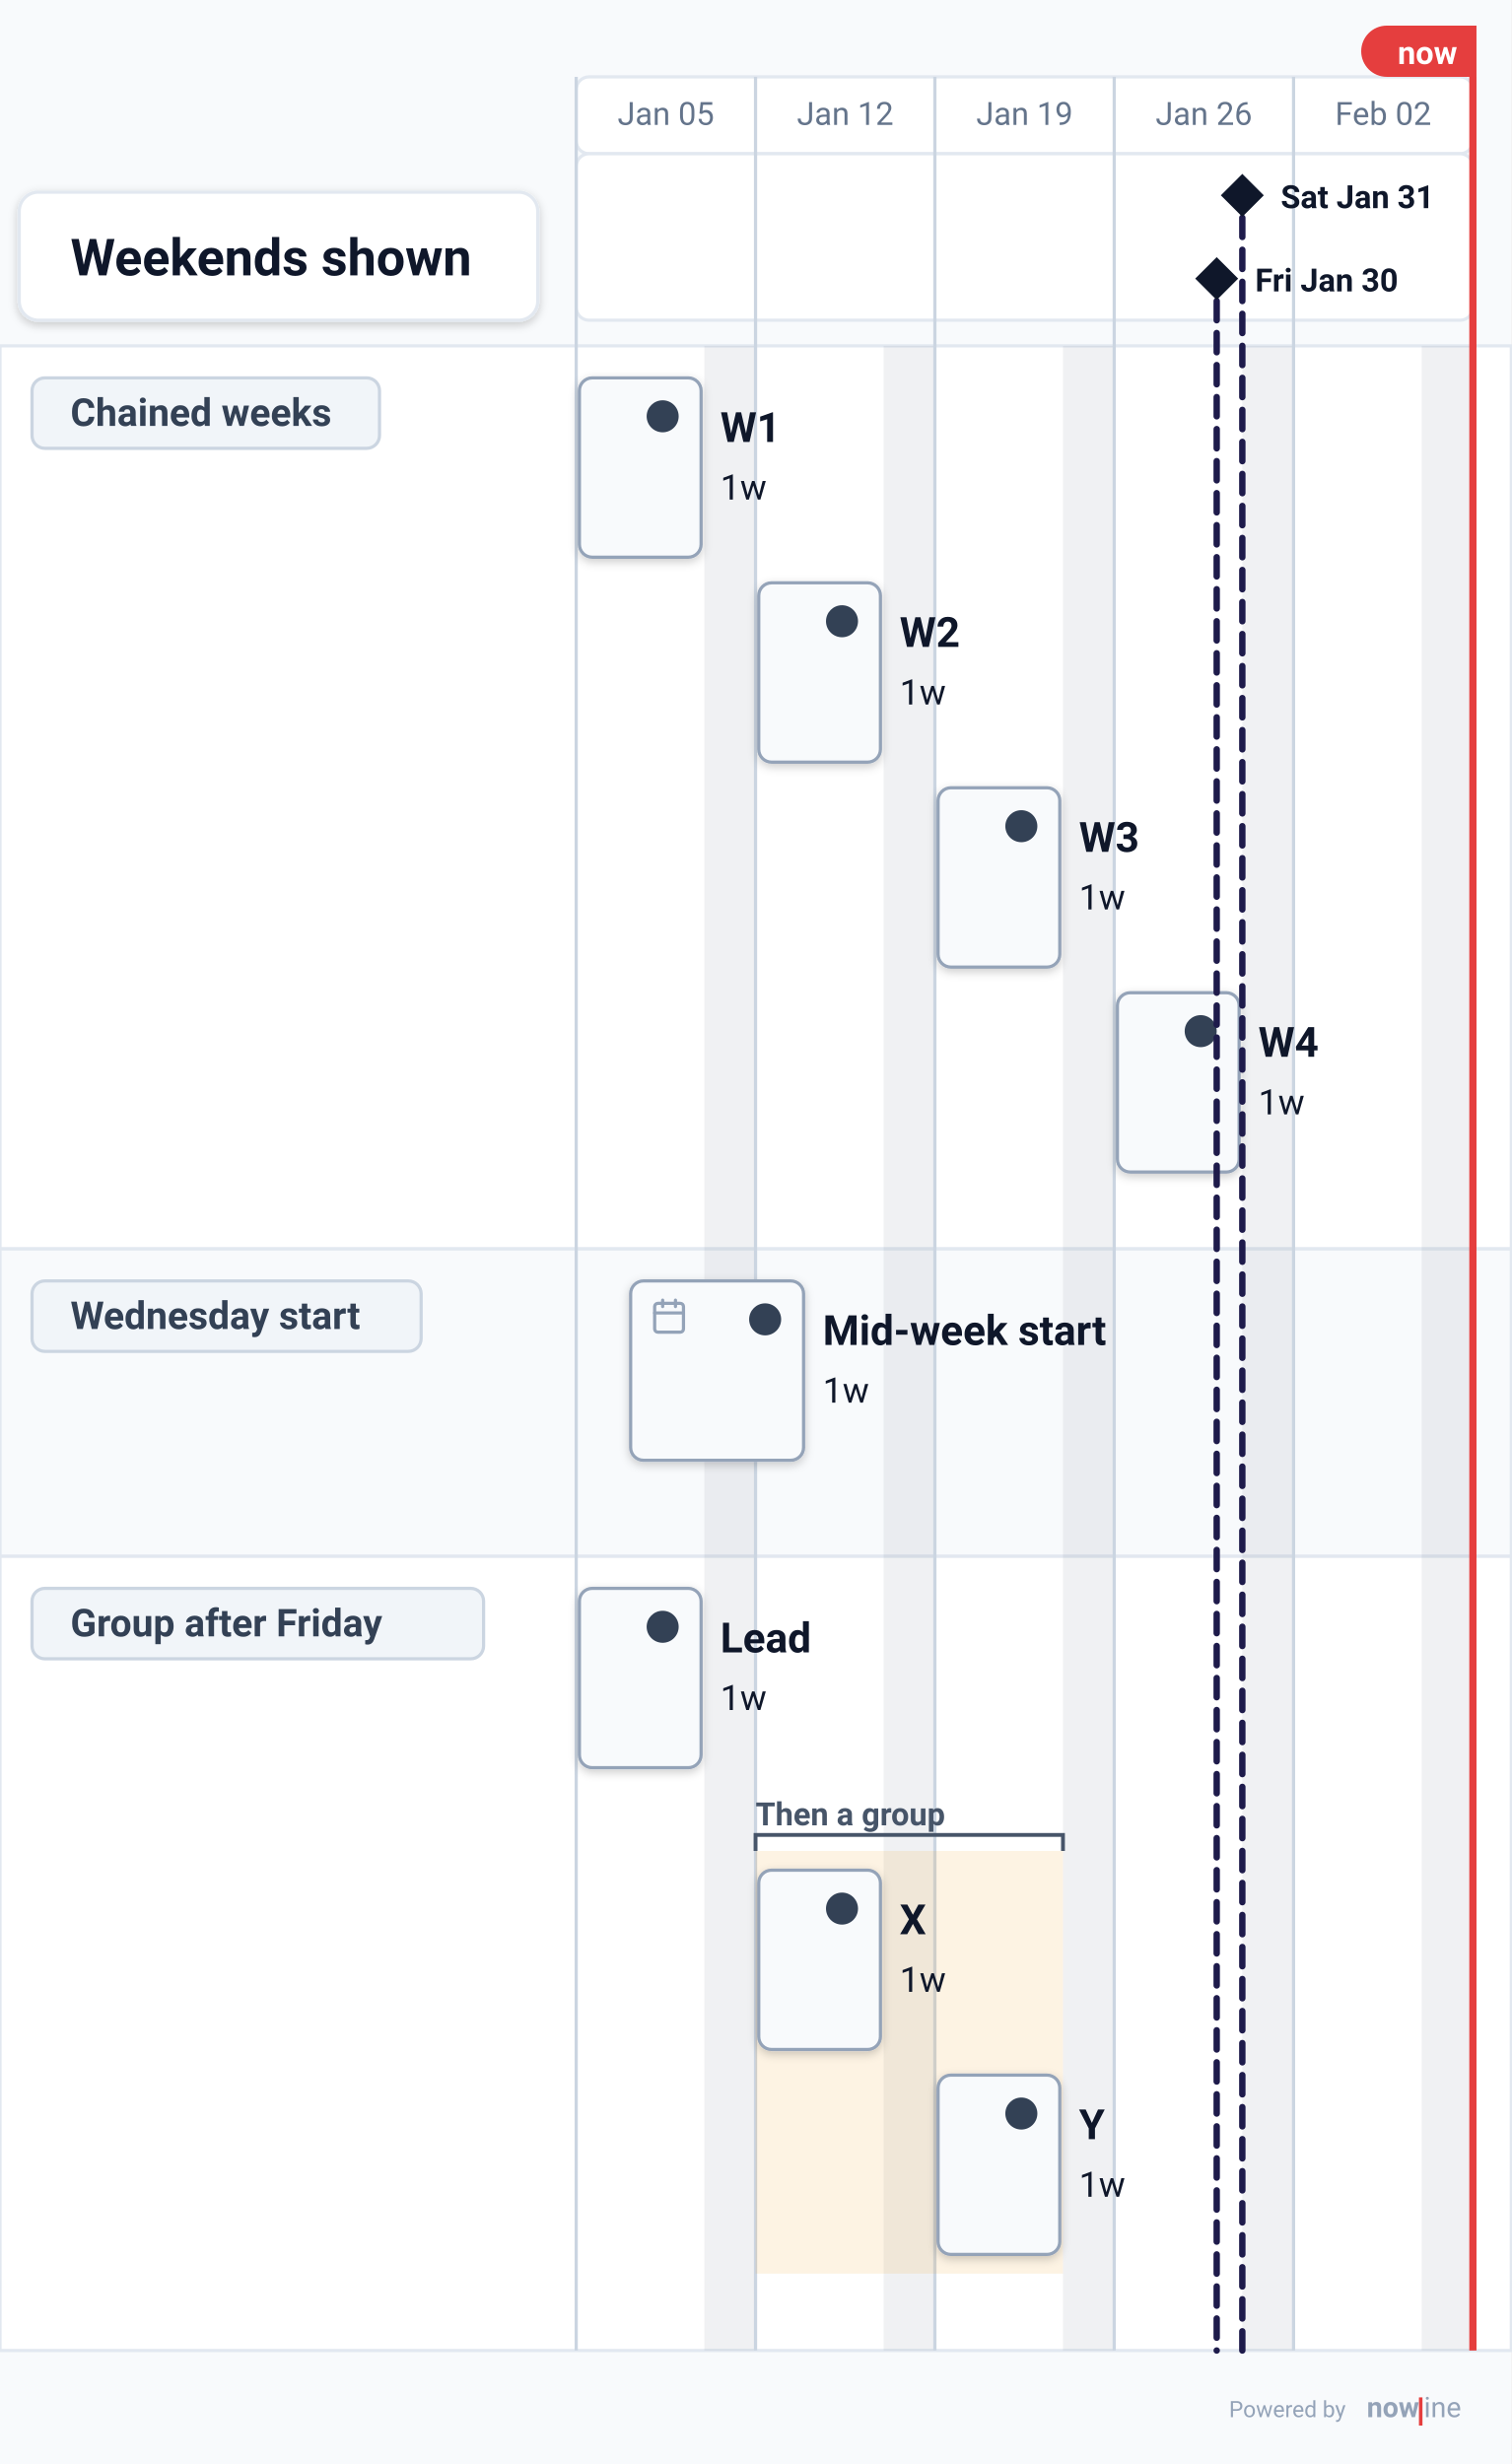
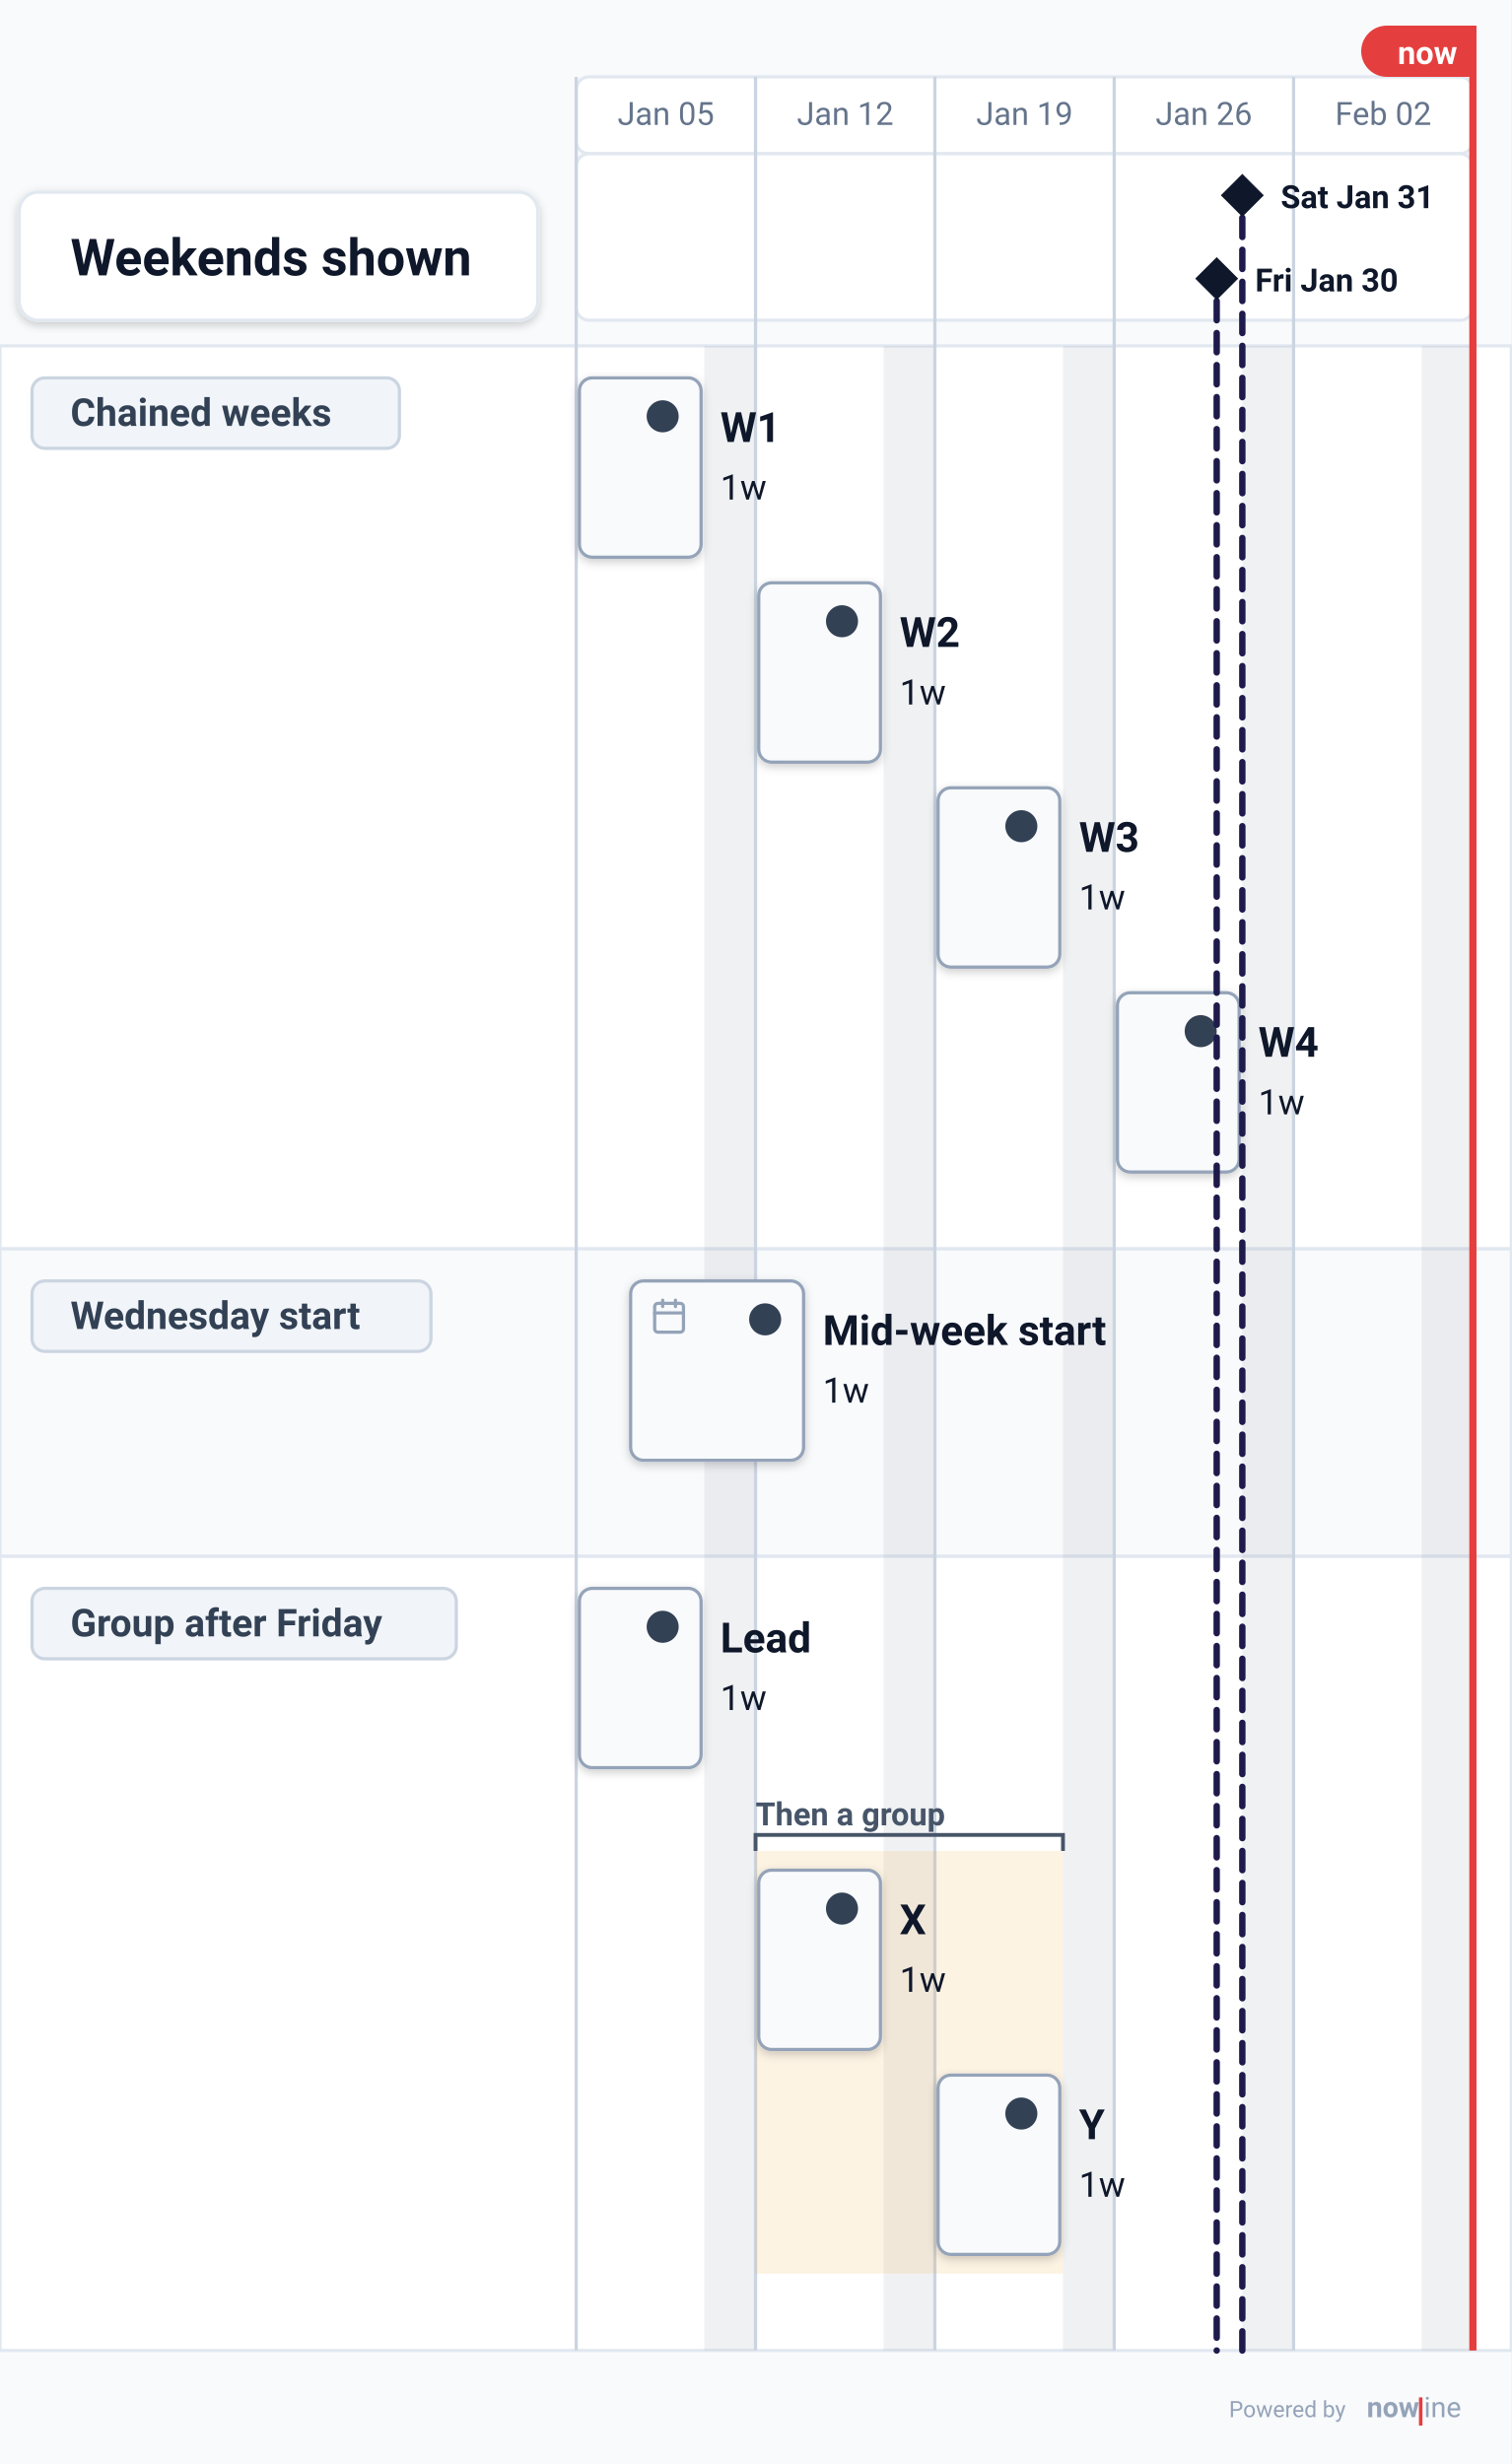
<svg xmlns="http://www.w3.org/2000/svg" data-generator="nowline" data-theme="light" height="769.44" viewBox="0 0 471.92 769.44" width="471.92">
  <defs>
    <filter height="200%" id="nl-0-root-shadow-subtle" width="200%" x="-50%" y="-50%">
      <feGaussianBlur in="SourceAlpha" stdDeviation="1.5" />
      <feOffset dx="0" dy="1" result="offsetblur" />
      <feComponentTransfer>
        <feFuncA type="linear" slope="0.2" />
      </feComponentTransfer>
      <feMerge>
        <feMergeNode />
        <feMergeNode in="SourceGraphic" />
      </feMerge>
    </filter>
    <filter height="200%" id="nl-0-root-shadow-soft" width="200%" x="-50%" y="-50%">
      <feGaussianBlur in="SourceAlpha" stdDeviation="5" />
      <feOffset dx="0" dy="3" result="offsetblur" />
      <feComponentTransfer>
        <feFuncA type="linear" slope="0.3" />
      </feComponentTransfer>
      <feMerge>
        <feMergeNode />
        <feMergeNode in="SourceGraphic" />
      </feMerge>
    </filter>
    <filter height="200%" id="nl-0-root-shadow-hard" width="200%" x="-50%" y="-50%">
      <feGaussianBlur in="SourceAlpha" stdDeviation="0" />
      <feOffset dx="2" dy="2" result="offsetblur" />
      <feComponentTransfer>
        <feFuncA type="linear" slope="0.45" />
      </feComponentTransfer>
      <feMerge>
        <feMergeNode />
        <feMergeNode in="SourceGraphic" />
      </feMerge>
    </filter>
    <marker id="nl-0-root-arrow-dark" viewBox="0 0 10 10" refX="9" refY="5" markerWidth="7" markerHeight="7" orient="auto">
      <path d="M 0 0 L 10 5 L 0 10 z" fill="#0f172a" />
    </marker>
  </defs>
  <rect fill="#f8fafc" height="769.44" width="471.92" x="0" y="0" />
  <g data-layer="timeline">
    <rect fill="#ffffff" height="24" rx="4" ry="4" stroke="#e2e8f0" stroke-width="1" width="280" x="179.92" y="24" />
    <rect fill="#ffffff" height="52" rx="4" ry="4" stroke="#e2e8f0" stroke-width="1" width="280" x="179.92" y="48" />
    <text fill="#64748b" font-family="system-ui, -apple-system, &quot;Segoe UI&quot;, Roboto, sans-serif" font-size="10" text-anchor="middle" x="207.92" y="39">Jan 05</text>
    <text fill="#64748b" font-family="system-ui, -apple-system, &quot;Segoe UI&quot;, Roboto, sans-serif" font-size="10" text-anchor="middle" x="263.92" y="39">Jan 12</text>
    <text fill="#64748b" font-family="system-ui, -apple-system, &quot;Segoe UI&quot;, Roboto, sans-serif" font-size="10" text-anchor="middle" x="319.92" y="39">Jan 19</text>
    <text fill="#64748b" font-family="system-ui, -apple-system, &quot;Segoe UI&quot;, Roboto, sans-serif" font-size="10" text-anchor="middle" x="375.92" y="39">Jan 26</text>
    <text fill="#64748b" font-family="system-ui, -apple-system, &quot;Segoe UI&quot;, Roboto, sans-serif" font-size="10" text-anchor="middle" x="431.92" y="39">Feb 02</text>
  </g>
  <g data-id="chain" data-layer="swimlane-bg">
    <rect fill="#ffffff" height="282" stroke="#e2e8f0" stroke-width="1" width="471.92" x="0" y="108" />
  </g>
  <g data-id="wed" data-layer="swimlane-bg">
    <rect fill="#f8fafc" height="96" stroke="#e2e8f0" stroke-width="1" width="471.92" x="0" y="390" />
  </g>
  <g data-id="after" data-layer="swimlane-bg">
    <rect fill="#ffffff" height="248" stroke="#e2e8f0" stroke-width="1" width="471.92" x="0" y="486" />
  </g>
  <g data-layer="non-working">
    <rect fill="#64748b" fill-opacity="0.1" height="626" width="16" x="219.92" y="108" />
    <rect fill="#64748b" fill-opacity="0.1" height="626" width="16" x="275.92" y="108" />
    <rect fill="#64748b" fill-opacity="0.1" height="626" width="16" x="331.92" y="108" />
    <rect fill="#64748b" fill-opacity="0.1" height="626" width="16" x="387.92" y="108" />
    <rect fill="#64748b" fill-opacity="0.1" height="626" width="16" x="443.92" y="108" />
  </g>
  <g data-layer="grid">
    <line stroke="#cbd5e1" stroke-width="1" x1="179.92" x2="179.92" y1="24" y2="734" />
    <line stroke="#cbd5e1" stroke-width="1" x1="235.92" x2="235.92" y1="24" y2="734" />
    <line stroke="#cbd5e1" stroke-width="1" x1="291.92" x2="291.92" y1="24" y2="734" />
    <line stroke="#cbd5e1" stroke-width="1" x1="347.92" x2="347.92" y1="24" y2="734" />
    <line stroke="#cbd5e1" stroke-width="1" x1="403.92" x2="403.92" y1="24" y2="734" />
    <line stroke="#cbd5e1" stroke-width="1" x1="459.92" x2="459.92" y1="24" y2="734" />
  </g>
  <g data-id="chain" data-layer="swimlane">
-     <rect fill="#f1f5f9" height="22" rx="4" ry="4" stroke="#cbd5e1" stroke-width="1" width="108.5" x="10" y="118" />
+     <rect fill="#f1f5f9" height="22" rx="4" ry="4" stroke="#cbd5e1" stroke-width="1" width="114.72" x="10" y="118" />
    <text fill="#334155" font-family="system-ui, -apple-system, &quot;Segoe UI&quot;, Roboto, sans-serif" font-size="12" font-weight="600" x="22" y="133">Chained weeks</text>
    <g data-id="w1" data-layer="item">
      <rect fill="#f8fafc" filter="url(#nl-0-root-shadow-subtle)" height="56" rx="4" ry="4" stroke="#94a3b8" stroke-width="1" width="38" x="180.92" y="118" />
      <circle cx="206.92" cy="130" fill="#334155" r="5" />
      <text fill="#0f172a" font-family="system-ui, -apple-system, &quot;Segoe UI&quot;, Roboto, sans-serif" font-size="13" font-weight="600" x="224.92" y="138">W1</text>
      <text fill="#0f172a" font-family="system-ui, -apple-system, &quot;Segoe UI&quot;, Roboto, sans-serif" font-size="11" x="224.92" y="156">1w</text>
    </g>
    <g data-id="w2" data-layer="item">
      <rect fill="#f8fafc" filter="url(#nl-0-root-shadow-subtle)" height="56" rx="4" ry="4" stroke="#94a3b8" stroke-width="1" width="38" x="236.92" y="182" />
      <circle cx="262.92" cy="194" fill="#334155" r="5" />
      <text fill="#0f172a" font-family="system-ui, -apple-system, &quot;Segoe UI&quot;, Roboto, sans-serif" font-size="13" font-weight="600" x="280.92" y="202">W2</text>
      <text fill="#0f172a" font-family="system-ui, -apple-system, &quot;Segoe UI&quot;, Roboto, sans-serif" font-size="11" x="280.92" y="220">1w</text>
    </g>
    <g data-id="w3" data-layer="item">
      <rect fill="#f8fafc" filter="url(#nl-0-root-shadow-subtle)" height="56" rx="4" ry="4" stroke="#94a3b8" stroke-width="1" width="38" x="292.92" y="246" />
      <circle cx="318.92" cy="258" fill="#334155" r="5" />
      <text fill="#0f172a" font-family="system-ui, -apple-system, &quot;Segoe UI&quot;, Roboto, sans-serif" font-size="13" font-weight="600" x="336.92" y="266">W3</text>
      <text fill="#0f172a" font-family="system-ui, -apple-system, &quot;Segoe UI&quot;, Roboto, sans-serif" font-size="11" x="336.92" y="284">1w</text>
    </g>
    <g data-id="w4" data-layer="item">
      <rect fill="#f8fafc" filter="url(#nl-0-root-shadow-subtle)" height="56" rx="4" ry="4" stroke="#94a3b8" stroke-width="1" width="38" x="348.92" y="310" />
      <circle cx="374.92" cy="322" fill="#334155" r="5" />
      <text fill="#0f172a" font-family="system-ui, -apple-system, &quot;Segoe UI&quot;, Roboto, sans-serif" font-size="13" font-weight="600" x="392.92" y="330">W4</text>
      <text fill="#0f172a" font-family="system-ui, -apple-system, &quot;Segoe UI&quot;, Roboto, sans-serif" font-size="11" x="392.92" y="348">1w</text>
    </g>
  </g>
  <g data-id="wed" data-layer="swimlane">
-     <rect fill="#f1f5f9" height="22" rx="4" ry="4" stroke="#cbd5e1" stroke-width="1" width="121.5" x="10" y="400" />
+     <rect fill="#f1f5f9" height="22" rx="4" ry="4" stroke="#cbd5e1" stroke-width="1" width="124.56" x="10" y="400" />
    <text fill="#334155" font-family="system-ui, -apple-system, &quot;Segoe UI&quot;, Roboto, sans-serif" font-size="12" font-weight="600" x="22" y="415">Wednesday start</text>
    <g data-id="mid" data-layer="item">
      <rect fill="#f8fafc" filter="url(#nl-0-root-shadow-subtle)" height="56" rx="4" ry="4" stroke="#94a3b8" stroke-width="1" width="54" x="196.92" y="400" />
      <circle cx="238.92" cy="412" fill="#334155" r="5" />
      <g data-date="2026-01-07" data-layer="inline-date-pin" data-side="after">
        <svg x="202.92" y="405" width="12" height="12" viewBox="0 0 24 24" style="color:#94a3b8" aria-hidden="true">
          <rect x="3" y="4" width="18" height="18" rx="2" ry="2" fill="none" stroke="currentColor" stroke-width="2" stroke-linecap="round" stroke-linejoin="round" />
          <line x1="16" x2="16" y1="2" y2="6" stroke="currentColor" stroke-width="2" stroke-linecap="round" stroke-linejoin="round" />
          <line x1="8" x2="8" y1="2" y2="6" stroke="currentColor" stroke-width="2" stroke-linecap="round" stroke-linejoin="round" />
          <line x1="3" x2="21" y1="10" y2="10" stroke="currentColor" stroke-width="2" stroke-linecap="round" stroke-linejoin="round" />
        </svg>
      </g>
      <text fill="#0f172a" font-family="system-ui, -apple-system, &quot;Segoe UI&quot;, Roboto, sans-serif" font-size="13" font-weight="600" x="256.92" y="420">Mid-week start</text>
      <text fill="#0f172a" font-family="system-ui, -apple-system, &quot;Segoe UI&quot;, Roboto, sans-serif" font-size="11" x="256.92" y="438">1w</text>
    </g>
  </g>
  <g data-id="after" data-layer="swimlane">
-     <rect fill="#f1f5f9" height="22" rx="4" ry="4" stroke="#cbd5e1" stroke-width="1" width="141" x="10" y="496" />
+     <rect fill="#f1f5f9" height="22" rx="4" ry="4" stroke="#cbd5e1" stroke-width="1" width="132.48" x="10" y="496" />
    <text fill="#334155" font-family="system-ui, -apple-system, &quot;Segoe UI&quot;, Roboto, sans-serif" font-size="12" font-weight="600" x="22" y="511">Group after Friday</text>
    <g data-id="lead" data-layer="item">
      <rect fill="#f8fafc" filter="url(#nl-0-root-shadow-subtle)" height="56" rx="4" ry="4" stroke="#94a3b8" stroke-width="1" width="38" x="180.92" y="496" />
      <circle cx="206.92" cy="508" fill="#334155" r="5" />
      <text fill="#0f172a" font-family="system-ui, -apple-system, &quot;Segoe UI&quot;, Roboto, sans-serif" font-size="13" font-weight="600" x="224.92" y="516">Lead</text>
      <text fill="#0f172a" font-family="system-ui, -apple-system, &quot;Segoe UI&quot;, Roboto, sans-serif" font-size="11" x="224.92" y="534">1w</text>
    </g>
    <g data-id="g" data-layer="group">
      <rect fill="#ea9818" fill-opacity="0.12" height="132" width="96" x="235.92" y="578" />
      <path d="M235.92 578 V573 H331.92 V578" fill="none" stroke="#475569" stroke-width="1.2" />
      <text fill="#475569" font-family="system-ui, -apple-system, &quot;Segoe UI&quot;, Roboto, sans-serif" font-size="10" font-style="normal" font-weight="600" x="235.92" y="570">Then a group</text>
      <g data-id="x" data-layer="item">
        <rect fill="#f8fafc" filter="url(#nl-0-root-shadow-subtle)" height="56" rx="4" ry="4" stroke="#94a3b8" stroke-width="1" width="38" x="236.92" y="584" />
        <circle cx="262.92" cy="596" fill="#334155" r="5" />
        <text fill="#0f172a" font-family="system-ui, -apple-system, &quot;Segoe UI&quot;, Roboto, sans-serif" font-size="13" font-weight="600" x="280.92" y="604">X</text>
        <text fill="#0f172a" font-family="system-ui, -apple-system, &quot;Segoe UI&quot;, Roboto, sans-serif" font-size="11" x="280.92" y="622">1w</text>
      </g>
      <g data-id="y" data-layer="item">
        <rect fill="#f8fafc" filter="url(#nl-0-root-shadow-subtle)" height="56" rx="4" ry="4" stroke="#94a3b8" stroke-width="1" width="38" x="292.92" y="648" />
        <circle cx="318.92" cy="660" fill="#334155" r="5" />
        <text fill="#0f172a" font-family="system-ui, -apple-system, &quot;Segoe UI&quot;, Roboto, sans-serif" font-size="13" font-weight="600" x="336.92" y="668">Y</text>
        <text fill="#0f172a" font-family="system-ui, -apple-system, &quot;Segoe UI&quot;, Roboto, sans-serif" font-size="11" x="336.92" y="686">1w</text>
      </g>
    </g>
  </g>
  <line stroke="#1e1b4b" stroke-dasharray="6 4" stroke-linecap="round" stroke-width="2" x1="379.92" x2="379.92" y1="94" y2="734" />
  <line stroke="#1e1b4b" stroke-dasharray="6 4" stroke-linecap="round" stroke-width="2" x1="387.92" x2="387.92" y1="68" y2="734" />
  <g data-id="fri" data-layer="milestone">
    <path d="M379.92 81 L385.92 87 L379.92 93 L373.92 87 Z" fill="#0f172a" stroke="#0f172a" stroke-width="1" />
    <text fill="#0f172a" font-family="system-ui, -apple-system, &quot;Segoe UI&quot;, Roboto, sans-serif" font-size="10" font-weight="600" x="391.92" y="91">Fri Jan 30</text>
  </g>
  <g data-id="sat" data-layer="milestone">
    <path d="M387.92 55 L393.92 61 L387.92 67 L381.92 61 Z" fill="#0f172a" stroke="#0f172a" stroke-width="1" />
    <text fill="#0f172a" font-family="system-ui, -apple-system, &quot;Segoe UI&quot;, Roboto, sans-serif" font-size="10" font-weight="600" x="399.92" y="65">Sat Jan 31</text>
  </g>
  <g data-layer="nowline">
    <line stroke="#e53e3e" stroke-width="2.25" x1="459.92" x2="459.92" y1="24" y2="734" />
    <path d="M 461.04 8 L 433.04 8 A 8 8 0 0 0 425.04 16 L 425.04 16 A 8 8 0 0 0 433.04 24 L 461.04 24 Z" fill="#e53e3e" />
    <text fill="#ffffff" font-family="system-ui, -apple-system, &quot;Segoe UI&quot;, Roboto, sans-serif" font-size="10" font-weight="700" text-anchor="end" x="455.04" y="20">now</text>
  </g>
  <g data-id="nl-0-root-header" data-layer="header">
    <rect fill="#ffffff" filter="url(#nl-0-root-shadow-subtle)" height="40" rx="6" ry="6" stroke="#e2e8f0" stroke-width="1" width="161.92" x="6" y="60" />
    <text fill="#0f172a" font-family="system-ui, -apple-system, &quot;Segoe UI&quot;, Roboto, sans-serif" font-size="16" font-weight="600" x="22" y="86">Weekends shown</text>
  </g>
  <a aria-label="Powered by nowline" href="https://nowline.io" rel="noopener" target="_blank">
    <g data-layer="attribution">
      <g transform="translate(383.76 746) scale(0.22)">
        <text fill="#94a3b8" font-family="system-ui, -apple-system, &quot;Segoe UI&quot;, Roboto, sans-serif" font-size="32" font-weight="400" x="0" y="40">Powered by</text>
        <text fill="#94a3b8" font-family="system-ui, -apple-system, &quot;Segoe UI&quot;, Roboto, sans-serif" font-size="40" font-weight="700" x="195.6" y="40">now</text>
        <rect fill="#e53e3e" height="40" width="5" x="269.6" y="12" />
        <text fill="#94a3b8" font-family="system-ui, -apple-system, &quot;Segoe UI&quot;, Roboto, sans-serif" font-size="40" font-weight="400" x="276.6" y="40">ine</text>
      </g>
    </g>
  </a>
</svg>
